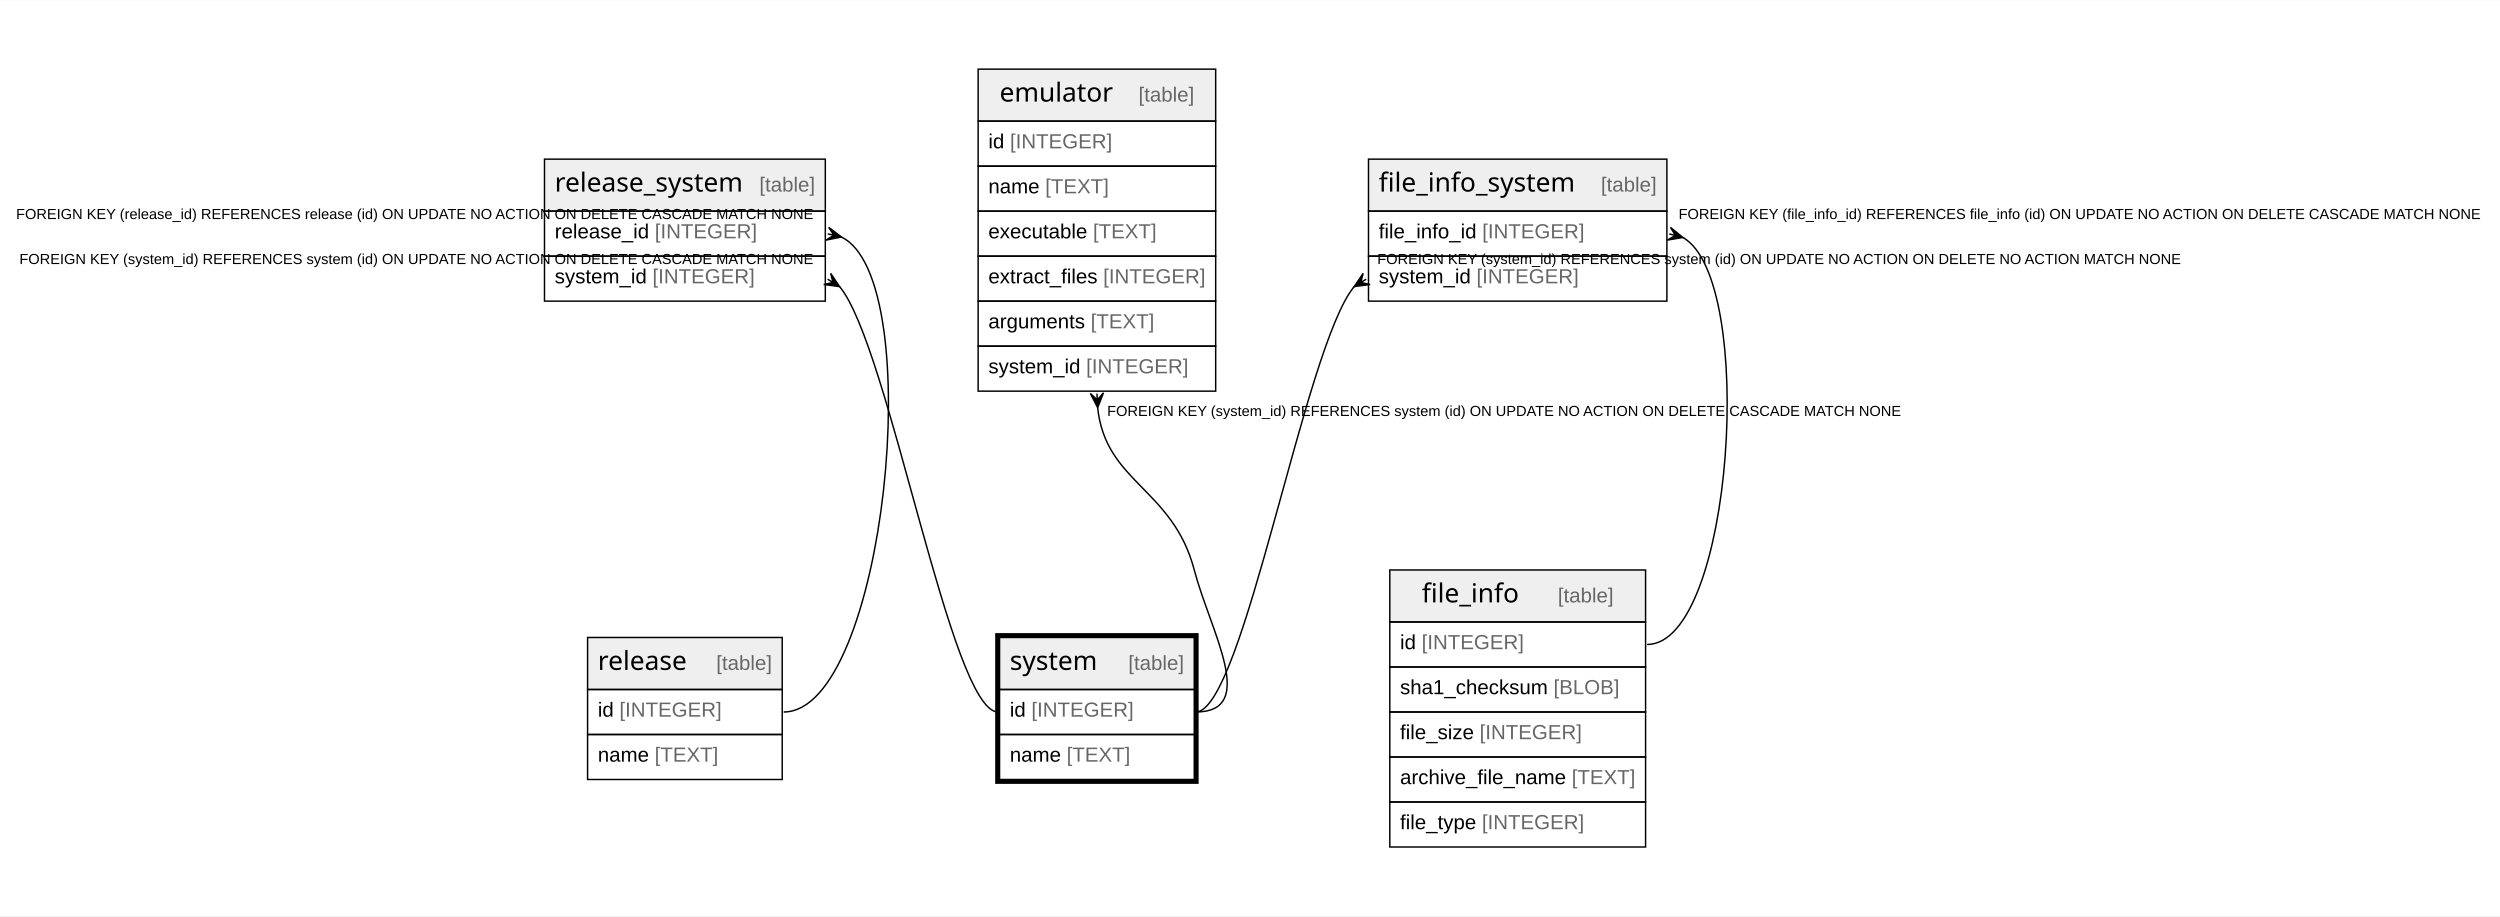
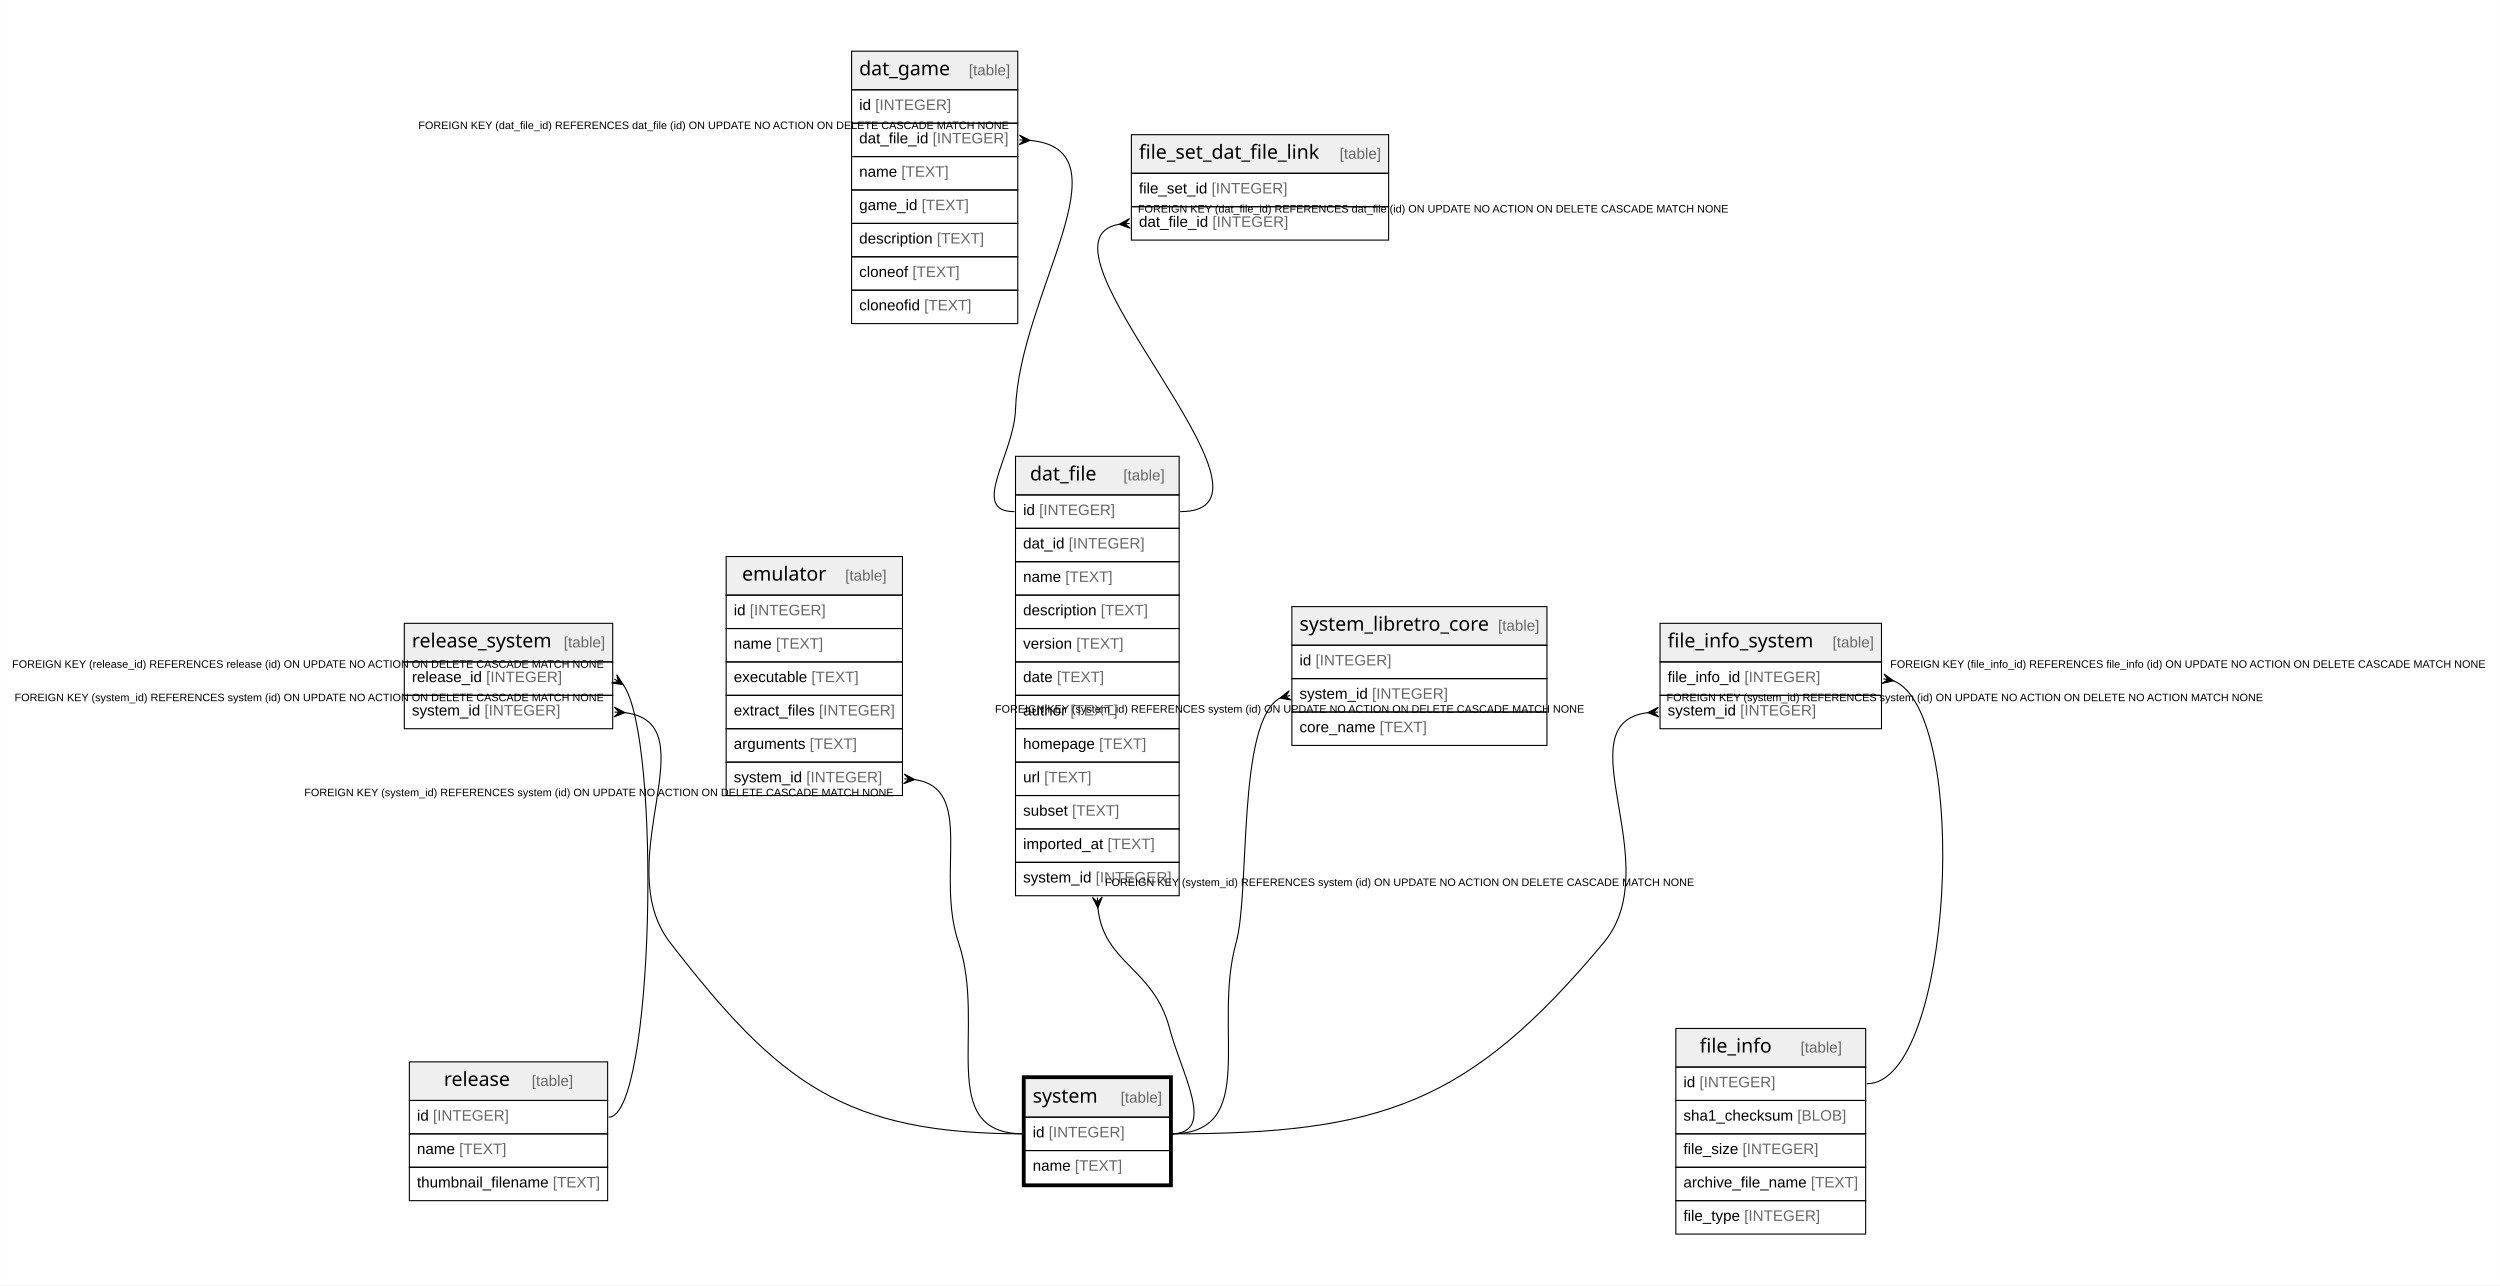
- <svg xmlns="http://www.w3.org/2000/svg" width="1711pt" height="627pt" viewBox="0.00 0.00 1711.11 626.80">
-   <g id="graph0" class="graph" transform="scale(1 1) rotate(0) translate(4 622.8)">
-     <polygon fill="white" stroke="none" points="-4,4 -4,-622.8 1707.11,-622.8 1707.11,4 -4,4" />
+ <svg xmlns="http://www.w3.org/2000/svg" width="2305pt" height="1185pt" viewBox="0.00 0.00 2305.11 1185.20">
+   <g id="graph0" class="graph" transform="scale(1 1) rotate(0) translate(4 1181.2)">
+     <polygon fill="white" stroke="none" points="-4,4 -4,-1181.2 2301.11,-1181.2 2301.11,4 -4,4" />
    <g id="node1" class="node">
-       <polygon fill="#efefef" stroke="none" points="680.15,-151 680.15,-186.6 813.4,-186.6 813.4,-151 680.15,-151" />
-       <polygon fill="none" stroke="black" points="680.15,-151 680.15,-186.6 813.4,-186.6 813.4,-151 680.15,-151" />
-       <text text-anchor="start" x="687.15" y="-164.4" font-family="Arial Bold" font-size="18.00">system</text>
-       <text text-anchor="start" x="737.15" y="-164.4" font-family="Arial" font-size="14.00">    </text>
-       <text text-anchor="start" x="768.26" y="-164.4" font-family="Arial" font-size="14.00" fill="#666666">[table]</text>
-       <polygon fill="none" stroke="black" points="680.15,-120.2 680.15,-151 813.4,-151 813.4,-120.2 680.15,-120.2" />
-       <text text-anchor="start" x="687.15" y="-132.4" font-family="Arial" font-size="14.00">id </text>
-       <text text-anchor="start" x="701.93" y="-132.4" font-family="Arial" font-size="14.00" fill="#666666">[INTEGER]</text>
-       <polygon fill="none" stroke="black" points="680.15,-89.4 680.15,-120.2 813.4,-120.2 813.4,-89.4 680.15,-89.4" />
-       <text text-anchor="start" x="687.15" y="-101.6" font-family="Arial" font-size="14.00">name </text>
-       <text text-anchor="start" x="726.06" y="-101.6" font-family="Arial" font-size="14.00" fill="#666666">[TEXT]</text>
-       <polygon fill="none" stroke="black" stroke-width="3" points="678.65,-87.9 678.65,-188.1 814.9,-188.1 814.9,-87.9 678.65,-87.9" />
+       <polygon fill="#efefef" stroke="none" points="941.15,-151 941.15,-186.6 1074.4,-186.6 1074.4,-151 941.15,-151" />
+       <polygon fill="none" stroke="black" points="941.15,-151 941.15,-186.6 1074.4,-186.6 1074.4,-151 941.15,-151" />
+       <text text-anchor="start" x="948.15" y="-164.4" font-family="Arial Bold" font-size="18.00">system</text>
+       <text text-anchor="start" x="998.15" y="-164.4" font-family="Arial" font-size="14.00">    </text>
+       <text text-anchor="start" x="1029.26" y="-164.4" font-family="Arial" font-size="14.00" fill="#666666">[table]</text>
+       <polygon fill="none" stroke="black" points="941.15,-120.2 941.15,-151 1074.4,-151 1074.4,-120.2 941.15,-120.2" />
+       <text text-anchor="start" x="948.15" y="-132.4" font-family="Arial" font-size="14.00">id </text>
+       <text text-anchor="start" x="962.93" y="-132.4" font-family="Arial" font-size="14.00" fill="#666666">[INTEGER]</text>
+       <polygon fill="none" stroke="black" points="941.15,-89.4 941.15,-120.2 1074.4,-120.2 1074.4,-89.4 941.15,-89.4" />
+       <text text-anchor="start" x="948.15" y="-101.6" font-family="Arial" font-size="14.00">name </text>
+       <text text-anchor="start" x="987.06" y="-101.6" font-family="Arial" font-size="14.00" fill="#666666">[TEXT]</text>
+       <polygon fill="none" stroke="black" stroke-width="3" points="939.65,-87.9 939.65,-188.1 1075.9,-188.1 1075.9,-87.9 939.65,-87.9" />
    </g>
    <g id="node2" class="node">
-       <polygon fill="#efefef" stroke="none" points="665.48,-540 665.48,-575.6 828.07,-575.6 828.07,-540 665.48,-540" />
-       <polygon fill="none" stroke="black" points="665.48,-540 665.48,-575.6 828.07,-575.6 828.07,-540 665.48,-540" />
-       <text text-anchor="start" x="680.16" y="-553.4" font-family="Arial Bold" font-size="18.00">emulator</text>
-       <text text-anchor="start" x="744.13" y="-553.4" font-family="Arial" font-size="14.00">    </text>
-       <text text-anchor="start" x="775.25" y="-553.4" font-family="Arial" font-size="14.00" fill="#666666">[table]</text>
+       <polygon fill="#efefef" stroke="none" points="665.48,-632.4 665.48,-668 828.07,-668 828.07,-632.4 665.48,-632.4" />
+       <polygon fill="none" stroke="black" points="665.48,-632.4 665.48,-668 828.07,-668 828.07,-632.4 665.48,-632.4" />
+       <text text-anchor="start" x="680.16" y="-645.8" font-family="Arial Bold" font-size="18.00">emulator</text>
+       <text text-anchor="start" x="744.13" y="-645.8" font-family="Arial" font-size="14.00">    </text>
+       <text text-anchor="start" x="775.25" y="-645.8" font-family="Arial" font-size="14.00" fill="#666666">[table]</text>
+       <polygon fill="none" stroke="black" points="665.48,-601.6 665.48,-632.4 828.07,-632.4 828.07,-601.6 665.48,-601.6" />
+       <text text-anchor="start" x="672.48" y="-613.8" font-family="Arial" font-size="14.00">id </text>
+       <text text-anchor="start" x="687.26" y="-613.8" font-family="Arial" font-size="14.00" fill="#666666">[INTEGER]</text>
+       <polygon fill="none" stroke="black" points="665.48,-570.8 665.48,-601.6 828.07,-601.6 828.07,-570.8 665.48,-570.8" />
+       <text text-anchor="start" x="672.48" y="-583" font-family="Arial" font-size="14.00">name </text>
+       <text text-anchor="start" x="711.39" y="-583" font-family="Arial" font-size="14.00" fill="#666666">[TEXT]</text>
+       <polygon fill="none" stroke="black" points="665.48,-540 665.48,-570.8 828.07,-570.8 828.07,-540 665.48,-540" />
+       <text text-anchor="start" x="672.48" y="-552.2" font-family="Arial" font-size="14.00">executable </text>
+       <text text-anchor="start" x="744.08" y="-552.2" font-family="Arial" font-size="14.00" fill="#666666">[TEXT]</text>
      <polygon fill="none" stroke="black" points="665.48,-509.2 665.48,-540 828.07,-540 828.07,-509.2 665.48,-509.2" />
-       <text text-anchor="start" x="672.48" y="-521.4" font-family="Arial" font-size="14.00">id </text>
-       <text text-anchor="start" x="687.26" y="-521.4" font-family="Arial" font-size="14.00" fill="#666666">[INTEGER]</text>
+       <text text-anchor="start" x="672.48" y="-521.4" font-family="Arial" font-size="14.00">extract_files </text>
+       <text text-anchor="start" x="751.06" y="-521.4" font-family="Arial" font-size="14.00" fill="#666666">[INTEGER]</text>
      <polygon fill="none" stroke="black" points="665.48,-478.4 665.48,-509.2 828.07,-509.2 828.07,-478.4 665.48,-478.4" />
-       <text text-anchor="start" x="672.48" y="-490.6" font-family="Arial" font-size="14.00">name </text>
-       <text text-anchor="start" x="711.39" y="-490.6" font-family="Arial" font-size="14.00" fill="#666666">[TEXT]</text>
+       <text text-anchor="start" x="672.48" y="-490.6" font-family="Arial" font-size="14.00">arguments </text>
+       <text text-anchor="start" x="742.51" y="-490.6" font-family="Arial" font-size="14.00" fill="#666666">[TEXT]</text>
      <polygon fill="none" stroke="black" points="665.48,-447.6 665.48,-478.4 828.07,-478.4 828.07,-447.6 665.48,-447.6" />
-       <text text-anchor="start" x="672.48" y="-459.8" font-family="Arial" font-size="14.00">executable </text>
-       <text text-anchor="start" x="744.08" y="-459.8" font-family="Arial" font-size="14.00" fill="#666666">[TEXT]</text>
-       <polygon fill="none" stroke="black" points="665.48,-416.8 665.48,-447.6 828.07,-447.6 828.07,-416.8 665.48,-416.8" />
-       <text text-anchor="start" x="672.48" y="-429" font-family="Arial" font-size="14.00">extract_files </text>
-       <text text-anchor="start" x="751.06" y="-429" font-family="Arial" font-size="14.00" fill="#666666">[INTEGER]</text>
-       <polygon fill="none" stroke="black" points="665.48,-386 665.48,-416.8 828.07,-416.8 828.07,-386 665.48,-386" />
-       <text text-anchor="start" x="672.48" y="-398.2" font-family="Arial" font-size="14.00">arguments </text>
-       <text text-anchor="start" x="742.51" y="-398.2" font-family="Arial" font-size="14.00" fill="#666666">[TEXT]</text>
-       <polygon fill="none" stroke="black" points="665.48,-355.2 665.48,-386 828.07,-386 828.07,-355.2 665.48,-355.2" />
-       <text text-anchor="start" x="672.48" y="-367.4" font-family="Arial" font-size="14.00">system_id </text>
-       <text text-anchor="start" x="739.39" y="-367.4" font-family="Arial" font-size="14.00" fill="#666666">[INTEGER]</text>
+       <text text-anchor="start" x="672.48" y="-459.8" font-family="Arial" font-size="14.00">system_id </text>
+       <text text-anchor="start" x="739.39" y="-459.8" font-family="Arial" font-size="14.00" fill="#666666">[INTEGER]</text>
    </g>
    <g id="edge1" class="edge">
-       <path fill="none" stroke="black" d="M747.28,-343.99C752.63,-292.41 798.72,-288.85 813.4,-232.8 824.35,-191.01 857.6,-135.6 814.4,-135.6" />
-       <polygon fill="black" stroke="black" points="747.29,-343.88 742.3,-353.64 747.02,-349.21 746.81,-353.53 746.81,-353.53 746.81,-353.53 747.02,-349.21 751.29,-354.09 747.29,-343.88" />
-       <text text-anchor="start" x="753.77" y="-338.2" font-family="Arial" font-size="10.00">FOREIGN KEY (system_id) REFERENCES system (id) ON UPDATE NO ACTION ON DELETE CASCADE MATCH NONE</text>
+       <path fill="none" stroke="black" d="M839.35,-462.31C895.53,-454.19 858.24,-375.51 879.77,-312 906.38,-233.52 857.28,-135.6 940.15,-135.6" />
+       <polygon fill="black" stroke="black" points="839.38,-462.31 829.1,-458.49 834.06,-462.67 829.74,-462.96 829.74,-462.96 829.74,-462.96 834.06,-462.67 829.7,-467.47 839.38,-462.31" />
+       <text text-anchor="start" x="276.45" y="-447" font-family="Arial" font-size="10.00">FOREIGN KEY (system_id) REFERENCES system (id) ON UPDATE NO ACTION ON DELETE CASCADE MATCH NONE</text>
    </g>
    <g id="node3" class="node">
-       <polygon fill="#efefef" stroke="none" points="368.67,-478.4 368.67,-514 560.88,-514 560.88,-478.4 368.67,-478.4" />
-       <polygon fill="none" stroke="black" points="368.67,-478.4 368.67,-514 560.88,-514 560.88,-478.4 368.67,-478.4" />
-       <text text-anchor="start" x="375.67" y="-491.8" font-family="Arial Bold" font-size="18.00">release_system</text>
-       <text text-anchor="start" x="484.63" y="-491.8" font-family="Arial" font-size="14.00">    </text>
-       <text text-anchor="start" x="515.74" y="-491.8" font-family="Arial" font-size="14.00" fill="#666666">[table]</text>
-       <polygon fill="none" stroke="black" points="368.67,-447.6 368.67,-478.4 560.88,-478.4 560.88,-447.6 368.67,-447.6" />
-       <text text-anchor="start" x="375.67" y="-459.8" font-family="Arial" font-size="14.00">release_id </text>
-       <text text-anchor="start" x="444.16" y="-459.8" font-family="Arial" font-size="14.00" fill="#666666">[INTEGER]</text>
-       <polygon fill="none" stroke="black" points="368.67,-416.8 368.67,-447.6 560.88,-447.6 560.88,-416.8 368.67,-416.8" />
-       <text text-anchor="start" x="375.67" y="-429" font-family="Arial" font-size="14.00">system_id </text>
-       <text text-anchor="start" x="442.58" y="-429" font-family="Arial" font-size="14.00" fill="#666666">[INTEGER]</text>
+       <polygon fill="#efefef" stroke="none" points="368.67,-570.8 368.67,-606.4 560.88,-606.4 560.88,-570.8 368.67,-570.8" />
+       <polygon fill="none" stroke="black" points="368.67,-570.8 368.67,-606.4 560.88,-606.4 560.88,-570.8 368.67,-570.8" />
+       <text text-anchor="start" x="375.67" y="-584.2" font-family="Arial Bold" font-size="18.00">release_system</text>
+       <text text-anchor="start" x="484.63" y="-584.2" font-family="Arial" font-size="14.00">    </text>
+       <text text-anchor="start" x="515.74" y="-584.2" font-family="Arial" font-size="14.00" fill="#666666">[table]</text>
+       <polygon fill="none" stroke="black" points="368.67,-540 368.67,-570.8 560.88,-570.8 560.88,-540 368.67,-540" />
+       <text text-anchor="start" x="375.67" y="-552.2" font-family="Arial" font-size="14.00">release_id </text>
+       <text text-anchor="start" x="444.16" y="-552.2" font-family="Arial" font-size="14.00" fill="#666666">[INTEGER]</text>
+       <polygon fill="none" stroke="black" points="368.67,-509.2 368.67,-540 560.88,-540 560.88,-509.2 368.67,-509.2" />
+       <text text-anchor="start" x="375.67" y="-521.4" font-family="Arial" font-size="14.00">system_id </text>
+       <text text-anchor="start" x="442.58" y="-521.4" font-family="Arial" font-size="14.00" fill="#666666">[INTEGER]</text>
    </g>
    <g id="edge2" class="edge">
-       <path fill="none" stroke="black" d="M570.59,-426.8C604.68,-386.6 646.55,-135.6 679.15,-135.6" />
-       <polygon fill="black" stroke="black" points="570.66,-426.75 559.79,-428.2 566.13,-429.57 562.45,-431.85 562.45,-431.85 562.45,-431.85 566.13,-429.57 564.54,-435.85 570.66,-426.75" />
-       <text text-anchor="start" x="9.26" y="-442.2" font-family="Arial" font-size="10.00">FOREIGN KEY (system_id) REFERENCES system (id) ON UPDATE NO ACTION ON DELETE CASCADE MATCH NONE</text>
+       <path fill="none" stroke="black" d="M571.89,-524.05C651.59,-514.62 556.55,-386.14 613.77,-312 714.52,-181.47 775.26,-135.6 940.15,-135.6" />
+       <polygon fill="black" stroke="black" points="572.2,-524.03 561.97,-520.09 566.87,-524.33 562.55,-524.56 562.55,-524.56 562.55,-524.56 566.87,-524.33 562.46,-529.07 572.2,-524.03" />
+       <text text-anchor="start" x="9.26" y="-534.6" font-family="Arial" font-size="10.00">FOREIGN KEY (system_id) REFERENCES system (id) ON UPDATE NO ACTION ON DELETE CASCADE MATCH NONE</text>
    </g>
    <g id="node4" class="node">
-       <polygon fill="#efefef" stroke="none" points="398.17,-151 398.17,-186.6 531.38,-186.6 531.38,-151 398.17,-151" />
-       <polygon fill="none" stroke="black" points="398.17,-151 398.17,-186.6 531.38,-186.6 531.38,-151 398.17,-151" />
-       <text text-anchor="start" x="405.17" y="-164.4" font-family="Arial Bold" font-size="18.00">release</text>
-       <text text-anchor="start" x="455.13" y="-164.4" font-family="Arial" font-size="14.00">    </text>
-       <text text-anchor="start" x="486.24" y="-164.4" font-family="Arial" font-size="14.00" fill="#666666">[table]</text>
-       <polygon fill="none" stroke="black" points="398.17,-120.2 398.17,-151 531.38,-151 531.38,-120.2 398.17,-120.2" />
-       <text text-anchor="start" x="405.17" y="-132.4" font-family="Arial" font-size="14.00">id </text>
-       <text text-anchor="start" x="419.95" y="-132.4" font-family="Arial" font-size="14.00" fill="#666666">[INTEGER]</text>
-       <polygon fill="none" stroke="black" points="398.17,-89.4 398.17,-120.2 531.38,-120.2 531.38,-89.4 398.17,-89.4" />
-       <text text-anchor="start" x="405.17" y="-101.6" font-family="Arial" font-size="14.00">name </text>
-       <text text-anchor="start" x="444.08" y="-101.6" font-family="Arial" font-size="14.00" fill="#666666">[TEXT]</text>
+       <polygon fill="#efefef" stroke="none" points="373.35,-166.4 373.35,-202 556.2,-202 556.2,-166.4 373.35,-166.4" />
+       <polygon fill="none" stroke="black" points="373.35,-166.4 373.35,-202 556.2,-202 556.2,-166.4 373.35,-166.4" />
+       <text text-anchor="start" x="405.17" y="-179.8" font-family="Arial Bold" font-size="18.00">release</text>
+       <text text-anchor="start" x="455.13" y="-179.8" font-family="Arial" font-size="14.00">    </text>
+       <text text-anchor="start" x="486.24" y="-179.8" font-family="Arial" font-size="14.00" fill="#666666">[table]</text>
+       <polygon fill="none" stroke="black" points="373.35,-135.6 373.35,-166.4 556.2,-166.4 556.2,-135.6 373.35,-135.6" />
+       <text text-anchor="start" x="380.35" y="-147.8" font-family="Arial" font-size="14.00">id </text>
+       <text text-anchor="start" x="395.13" y="-147.8" font-family="Arial" font-size="14.00" fill="#666666">[INTEGER]</text>
+       <polygon fill="none" stroke="black" points="373.35,-104.8 373.35,-135.6 556.2,-135.6 556.2,-104.8 373.35,-104.8" />
+       <text text-anchor="start" x="380.35" y="-117" font-family="Arial" font-size="14.00">name </text>
+       <text text-anchor="start" x="419.26" y="-117" font-family="Arial" font-size="14.00" fill="#666666">[TEXT]</text>
+       <polygon fill="none" stroke="black" points="373.35,-74 373.35,-104.8 556.2,-104.8 556.2,-74 373.35,-74" />
+       <text text-anchor="start" x="380.35" y="-86.2" font-family="Arial" font-size="14.00">thumbnail_filename </text>
+       <text text-anchor="start" x="505.64" y="-86.2" font-family="Arial" font-size="14.00" fill="#666666">[TEXT]</text>
    </g>
    <g id="edge3" class="edge">
-       <path fill="none" stroke="black" d="M571.85,-460.73C631.95,-431.81 601.86,-135.6 532.38,-135.6" />
-       <polygon fill="black" stroke="black" points="571.96,-460.71 561.21,-458.54 566.76,-461.89 562.53,-462.85 562.53,-462.85 562.53,-462.85 566.76,-461.89 563.2,-467.31 571.96,-460.71" />
-       <text text-anchor="start" x="7" y="-473" font-family="Arial" font-size="10.00">FOREIGN KEY (release_id) REFERENCES release (id) ON UPDATE NO ACTION ON DELETE CASCADE MATCH NONE</text>
+       <path fill="none" stroke="black" d="M570.4,-549.99C605.99,-502 599.07,-151 557.2,-151" />
+       <polygon fill="black" stroke="black" points="570.61,-549.86 559.75,-551.42 566.1,-552.72 562.45,-555.04 562.45,-555.04 562.45,-555.04 566.1,-552.72 564.58,-559.02 570.61,-549.86" />
+       <text text-anchor="start" x="7" y="-565.4" font-family="Arial" font-size="10.00">FOREIGN KEY (release_id) REFERENCES release (id) ON UPDATE NO ACTION ON DELETE CASCADE MATCH NONE</text>
    </g>
    <g id="node5" class="node">
-       <polygon fill="#efefef" stroke="none" points="932.66,-478.4 932.66,-514 1136.89,-514 1136.89,-478.4 932.66,-478.4" />
-       <polygon fill="none" stroke="black" points="932.66,-478.4 932.66,-514 1136.89,-514 1136.89,-478.4 932.66,-478.4" />
-       <text text-anchor="start" x="939.66" y="-491.8" font-family="Arial Bold" font-size="18.00">file_info_system</text>
-       <text text-anchor="start" x="1060.64" y="-491.8" font-family="Arial" font-size="14.00">    </text>
-       <text text-anchor="start" x="1091.75" y="-491.8" font-family="Arial" font-size="14.00" fill="#666666">[table]</text>
-       <polygon fill="none" stroke="black" points="932.66,-447.6 932.66,-478.4 1136.89,-478.4 1136.89,-447.6 932.66,-447.6" />
-       <text text-anchor="start" x="939.66" y="-459.8" font-family="Arial" font-size="14.00">file_info_id </text>
-       <text text-anchor="start" x="1010.48" y="-459.8" font-family="Arial" font-size="14.00" fill="#666666">[INTEGER]</text>
-       <polygon fill="none" stroke="black" points="932.66,-416.8 932.66,-447.6 1136.89,-447.6 1136.89,-416.8 932.66,-416.8" />
-       <text text-anchor="start" x="939.66" y="-429" font-family="Arial" font-size="14.00">system_id </text>
-       <text text-anchor="start" x="1006.57" y="-429" font-family="Arial" font-size="14.00" fill="#666666">[INTEGER]</text>
+       <polygon fill="#efefef" stroke="none" points="1526.66,-570.8 1526.66,-606.4 1730.89,-606.4 1730.89,-570.8 1526.66,-570.8" />
+       <polygon fill="none" stroke="black" points="1526.66,-570.8 1526.66,-606.4 1730.89,-606.4 1730.89,-570.8 1526.66,-570.8" />
+       <text text-anchor="start" x="1533.66" y="-584.2" font-family="Arial Bold" font-size="18.00">file_info_system</text>
+       <text text-anchor="start" x="1654.64" y="-584.2" font-family="Arial" font-size="14.00">    </text>
+       <text text-anchor="start" x="1685.75" y="-584.2" font-family="Arial" font-size="14.00" fill="#666666">[table]</text>
+       <polygon fill="none" stroke="black" points="1526.66,-540 1526.66,-570.8 1730.89,-570.8 1730.89,-540 1526.66,-540" />
+       <text text-anchor="start" x="1533.66" y="-552.2" font-family="Arial" font-size="14.00">file_info_id </text>
+       <text text-anchor="start" x="1604.48" y="-552.2" font-family="Arial" font-size="14.00" fill="#666666">[INTEGER]</text>
+       <polygon fill="none" stroke="black" points="1526.66,-509.2 1526.66,-540 1730.89,-540 1730.89,-509.2 1526.66,-509.2" />
+       <text text-anchor="start" x="1533.66" y="-521.4" font-family="Arial" font-size="14.00">system_id </text>
+       <text text-anchor="start" x="1600.57" y="-521.4" font-family="Arial" font-size="14.00" fill="#666666">[INTEGER]</text>
    </g>
    <g id="edge4" class="edge">
-       <path fill="none" stroke="black" d="M922.94,-426.8C888.86,-386.6 847,-135.6 814.4,-135.6" />
-       <polygon fill="black" stroke="black" points="922.87,-426.75 929,-435.85 927.41,-429.57 931.09,-431.85 931.09,-431.85 931.09,-431.85 927.41,-429.57 933.74,-428.2 922.87,-426.75" />
-       <text text-anchor="start" x="938.66" y="-442.2" font-family="Arial" font-size="10.00">FOREIGN KEY (system_id) REFERENCES system (id) ON UPDATE NO ACTION ON DELETE NO ACTION MATCH NONE</text>
+       <path fill="none" stroke="black" d="M1515.67,-524.04C1436.32,-514.45 1534.68,-383.86 1474.77,-312 1350.53,-162.95 1269.44,-135.6 1075.4,-135.6" />
+       <polygon fill="black" stroke="black" points="1515.34,-524.02 1525.07,-529.07 1520.66,-524.32 1524.99,-524.56 1524.99,-524.56 1524.99,-524.56 1520.66,-524.32 1525.57,-520.09 1515.34,-524.02" />
+       <text text-anchor="start" x="1532.66" y="-534.6" font-family="Arial" font-size="10.00">FOREIGN KEY (system_id) REFERENCES system (id) ON UPDATE NO ACTION ON DELETE NO ACTION MATCH NONE</text>
    </g>
    <g id="node6" class="node">
-       <polygon fill="#efefef" stroke="none" points="947.24,-197.2 947.24,-232.8 1122.31,-232.8 1122.31,-197.2 947.24,-197.2" />
-       <polygon fill="none" stroke="black" points="947.24,-197.2 947.24,-232.8 1122.31,-232.8 1122.31,-197.2 947.24,-197.2" />
-       <text text-anchor="start" x="969.16" y="-210.6" font-family="Arial Bold" font-size="18.00">file_info</text>
-       <text text-anchor="start" x="1031.14" y="-210.6" font-family="Arial" font-size="14.00">    </text>
-       <text text-anchor="start" x="1062.25" y="-210.6" font-family="Arial" font-size="14.00" fill="#666666">[table]</text>
-       <polygon fill="none" stroke="black" points="947.24,-166.4 947.24,-197.2 1122.31,-197.2 1122.31,-166.4 947.24,-166.4" />
-       <text text-anchor="start" x="954.24" y="-178.6" font-family="Arial" font-size="14.00">id </text>
-       <text text-anchor="start" x="969.03" y="-178.6" font-family="Arial" font-size="14.00" fill="#666666">[INTEGER]</text>
-       <polygon fill="none" stroke="black" points="947.24,-135.6 947.24,-166.4 1122.31,-166.4 1122.31,-135.6 947.24,-135.6" />
-       <text text-anchor="start" x="954.24" y="-147.8" font-family="Arial" font-size="14.00">sha1_checksum </text>
-       <text text-anchor="start" x="1059.29" y="-147.8" font-family="Arial" font-size="14.00" fill="#666666">[BLOB]</text>
-       <polygon fill="none" stroke="black" points="947.24,-104.8 947.24,-135.6 1122.31,-135.6 1122.31,-104.8 947.24,-104.8" />
-       <text text-anchor="start" x="954.24" y="-117" font-family="Arial" font-size="14.00">file_size </text>
-       <text text-anchor="start" x="1008.71" y="-117" font-family="Arial" font-size="14.00" fill="#666666">[INTEGER]</text>
-       <polygon fill="none" stroke="black" points="947.24,-74 947.24,-104.8 1122.31,-104.8 1122.31,-74 947.24,-74" />
-       <text text-anchor="start" x="954.24" y="-86.2" font-family="Arial" font-size="14.00">archive_file_name </text>
-       <text text-anchor="start" x="1071.75" y="-86.2" font-family="Arial" font-size="14.00" fill="#666666">[TEXT]</text>
-       <polygon fill="none" stroke="black" points="947.24,-43.2 947.24,-74 1122.31,-74 1122.31,-43.2 947.24,-43.2" />
-       <text text-anchor="start" x="954.24" y="-55.4" font-family="Arial" font-size="14.00">file_type </text>
-       <text text-anchor="start" x="1010.27" y="-55.4" font-family="Arial" font-size="14.00" fill="#666666">[INTEGER]</text>
+       <polygon fill="#efefef" stroke="none" points="1541.24,-197.2 1541.24,-232.8 1716.31,-232.8 1716.31,-197.2 1541.24,-197.2" />
+       <polygon fill="none" stroke="black" points="1541.24,-197.2 1541.24,-232.8 1716.31,-232.8 1716.31,-197.2 1541.24,-197.2" />
+       <text text-anchor="start" x="1563.16" y="-210.6" font-family="Arial Bold" font-size="18.00">file_info</text>
+       <text text-anchor="start" x="1625.14" y="-210.6" font-family="Arial" font-size="14.00">    </text>
+       <text text-anchor="start" x="1656.25" y="-210.6" font-family="Arial" font-size="14.00" fill="#666666">[table]</text>
+       <polygon fill="none" stroke="black" points="1541.24,-166.4 1541.24,-197.2 1716.31,-197.2 1716.31,-166.4 1541.24,-166.4" />
+       <text text-anchor="start" x="1548.24" y="-178.6" font-family="Arial" font-size="14.00">id </text>
+       <text text-anchor="start" x="1563.03" y="-178.6" font-family="Arial" font-size="14.00" fill="#666666">[INTEGER]</text>
+       <polygon fill="none" stroke="black" points="1541.24,-135.6 1541.24,-166.4 1716.31,-166.4 1716.31,-135.6 1541.24,-135.6" />
+       <text text-anchor="start" x="1548.24" y="-147.8" font-family="Arial" font-size="14.00">sha1_checksum </text>
+       <text text-anchor="start" x="1653.29" y="-147.8" font-family="Arial" font-size="14.00" fill="#666666">[BLOB]</text>
+       <polygon fill="none" stroke="black" points="1541.24,-104.8 1541.24,-135.6 1716.31,-135.6 1716.31,-104.8 1541.24,-104.8" />
+       <text text-anchor="start" x="1548.24" y="-117" font-family="Arial" font-size="14.00">file_size </text>
+       <text text-anchor="start" x="1602.71" y="-117" font-family="Arial" font-size="14.00" fill="#666666">[INTEGER]</text>
+       <polygon fill="none" stroke="black" points="1541.24,-74 1541.24,-104.8 1716.31,-104.8 1716.31,-74 1541.24,-74" />
+       <text text-anchor="start" x="1548.24" y="-86.2" font-family="Arial" font-size="14.00">archive_file_name </text>
+       <text text-anchor="start" x="1665.75" y="-86.2" font-family="Arial" font-size="14.00" fill="#666666">[TEXT]</text>
+       <polygon fill="none" stroke="black" points="1541.24,-43.2 1541.24,-74 1716.31,-74 1716.31,-43.2 1541.24,-43.2" />
+       <text text-anchor="start" x="1548.24" y="-55.4" font-family="Arial" font-size="14.00">file_type </text>
+       <text text-anchor="start" x="1604.27" y="-55.4" font-family="Arial" font-size="14.00" fill="#666666">[INTEGER]</text>
    </g>
    <g id="edge5" class="edge">
-       <path fill="none" stroke="black" d="M1147.79,-460.4C1198.66,-432.05 1182.34,-181.8 1123.31,-181.8" />
-       <polygon fill="black" stroke="black" points="1147.89,-460.37 1137.07,-458.56 1142.73,-461.73 1138.54,-462.83 1138.54,-462.83 1138.54,-462.83 1142.73,-461.73 1139.36,-467.27 1147.89,-460.37" />
-       <text text-anchor="start" x="1144.89" y="-473" font-family="Arial" font-size="10.00">FOREIGN KEY (file_info_id) REFERENCES file_info (id) ON UPDATE NO ACTION ON DELETE CASCADE MATCH NONE</text>
+       <path fill="none" stroke="black" d="M1742.06,-553.39C1813.6,-523.98 1796.82,-181.8 1717.31,-181.8" />
+       <polygon fill="black" stroke="black" points="1742.03,-553.4 1731.35,-550.92 1736.8,-554.43 1732.55,-555.27 1732.55,-555.27 1732.55,-555.27 1736.8,-554.43 1733.09,-559.75 1742.03,-553.4" />
+       <text text-anchor="start" x="1738.89" y="-565.4" font-family="Arial" font-size="10.00">FOREIGN KEY (file_info_id) REFERENCES file_info (id) ON UPDATE NO ACTION ON DELETE CASCADE MATCH NONE</text>
+     </g>
+     <g id="node7" class="node">
+       <polygon fill="#efefef" stroke="none" points="932.32,-724.8 932.32,-760.4 1083.23,-760.4 1083.23,-724.8 932.32,-724.8" />
+       <polygon fill="none" stroke="black" points="932.32,-724.8 932.32,-760.4 1083.23,-760.4 1083.23,-724.8 932.32,-724.8" />
+       <text text-anchor="start" x="945.66" y="-738.2" font-family="Arial Bold" font-size="18.00">dat_file</text>
+       <text text-anchor="start" x="1000.63" y="-738.2" font-family="Arial" font-size="14.00">    </text>
+       <text text-anchor="start" x="1031.75" y="-738.2" font-family="Arial" font-size="14.00" fill="#666666">[table]</text>
+       <polygon fill="none" stroke="black" points="932.32,-694 932.32,-724.8 1083.23,-724.8 1083.23,-694 932.32,-694" />
+       <text text-anchor="start" x="939.32" y="-706.2" font-family="Arial" font-size="14.00">id </text>
+       <text text-anchor="start" x="954.1" y="-706.2" font-family="Arial" font-size="14.00" fill="#666666">[INTEGER]</text>
+       <polygon fill="none" stroke="black" points="932.32,-663.2 932.32,-694 1083.23,-694 1083.23,-663.2 932.32,-663.2" />
+       <text text-anchor="start" x="939.32" y="-675.4" font-family="Arial" font-size="14.00">dat_id </text>
+       <text text-anchor="start" x="981.35" y="-675.4" font-family="Arial" font-size="14.00" fill="#666666">[INTEGER]</text>
+       <polygon fill="none" stroke="black" points="932.32,-632.4 932.32,-663.2 1083.23,-663.2 1083.23,-632.4 932.32,-632.4" />
+       <text text-anchor="start" x="939.32" y="-644.6" font-family="Arial" font-size="14.00">name </text>
+       <text text-anchor="start" x="978.23" y="-644.6" font-family="Arial" font-size="14.00" fill="#666666">[TEXT]</text>
+       <polygon fill="none" stroke="black" points="932.32,-601.6 932.32,-632.4 1083.23,-632.4 1083.23,-601.6 932.32,-601.6" />
+       <text text-anchor="start" x="939.32" y="-613.8" font-family="Arial" font-size="14.00">description </text>
+       <text text-anchor="start" x="1010.91" y="-613.8" font-family="Arial" font-size="14.00" fill="#666666">[TEXT]</text>
+       <polygon fill="none" stroke="black" points="932.32,-570.8 932.32,-601.6 1083.23,-601.6 1083.23,-570.8 932.32,-570.8" />
+       <text text-anchor="start" x="939.32" y="-583" font-family="Arial" font-size="14.00">version </text>
+       <text text-anchor="start" x="988.34" y="-583" font-family="Arial" font-size="14.00" fill="#666666">[TEXT]</text>
+       <polygon fill="none" stroke="black" points="932.32,-540 932.32,-570.8 1083.23,-570.8 1083.23,-540 932.32,-540" />
+       <text text-anchor="start" x="939.32" y="-552.2" font-family="Arial" font-size="14.00">date </text>
+       <text text-anchor="start" x="970.45" y="-552.2" font-family="Arial" font-size="14.00" fill="#666666">[TEXT]</text>
+       <polygon fill="none" stroke="black" points="932.32,-509.2 932.32,-540 1083.23,-540 1083.23,-509.2 932.32,-509.2" />
+       <text text-anchor="start" x="939.32" y="-521.4" font-family="Arial" font-size="14.00">author </text>
+       <text text-anchor="start" x="982.9" y="-521.4" font-family="Arial" font-size="14.00" fill="#666666">[TEXT]</text>
+       <polygon fill="none" stroke="black" points="932.32,-478.4 932.32,-509.2 1083.23,-509.2 1083.23,-478.4 932.32,-478.4" />
+       <text text-anchor="start" x="939.32" y="-490.6" font-family="Arial" font-size="14.00">homepage </text>
+       <text text-anchor="start" x="1009.37" y="-490.6" font-family="Arial" font-size="14.00" fill="#666666">[TEXT]</text>
+       <polygon fill="none" stroke="black" points="932.32,-447.6 932.32,-478.4 1083.23,-478.4 1083.23,-447.6 932.32,-447.6" />
+       <text text-anchor="start" x="939.32" y="-459.8" font-family="Arial" font-size="14.00">url </text>
+       <text text-anchor="start" x="958.76" y="-459.8" font-family="Arial" font-size="14.00" fill="#666666">[TEXT]</text>
+       <polygon fill="none" stroke="black" points="932.32,-416.8 932.32,-447.6 1083.23,-447.6 1083.23,-416.8 932.32,-416.8" />
+       <text text-anchor="start" x="939.32" y="-429" font-family="Arial" font-size="14.00">subset </text>
+       <text text-anchor="start" x="984.45" y="-429" font-family="Arial" font-size="14.00" fill="#666666">[TEXT]</text>
+       <polygon fill="none" stroke="black" points="932.32,-386 932.32,-416.8 1083.23,-416.8 1083.23,-386 932.32,-386" />
+       <text text-anchor="start" x="939.32" y="-398.2" font-family="Arial" font-size="14.00">imported_at </text>
+       <text text-anchor="start" x="1017.14" y="-398.2" font-family="Arial" font-size="14.00" fill="#666666">[TEXT]</text>
+       <polygon fill="none" stroke="black" points="932.32,-355.2 932.32,-386 1083.23,-386 1083.23,-355.2 932.32,-355.2" />
+       <text text-anchor="start" x="939.32" y="-367.4" font-family="Arial" font-size="14.00">system_id </text>
+       <text text-anchor="start" x="1006.23" y="-367.4" font-family="Arial" font-size="14.00" fill="#666666">[INTEGER]</text>
+     </g>
+     <g id="edge6" class="edge">
+       <path fill="none" stroke="black" d="M1008.28,-343.99C1013.63,-292.41 1059.72,-288.85 1074.4,-232.8 1085.35,-191.01 1118.6,-135.6 1075.4,-135.6" />
+       <polygon fill="black" stroke="black" points="1008.29,-343.88 1003.3,-353.64 1008.02,-349.21 1007.81,-353.53 1007.81,-353.53 1007.81,-353.53 1008.02,-349.21 1012.29,-354.09 1008.29,-343.88" />
+       <text text-anchor="start" x="1014.77" y="-364.2" font-family="Arial" font-size="10.00">FOREIGN KEY (system_id) REFERENCES system (id) ON UPDATE NO ACTION ON DELETE CASCADE MATCH NONE</text>
+     </g>
+     <g id="node8" class="node">
+       <polygon fill="#efefef" stroke="none" points="781.16,-1098.4 781.16,-1134 934.39,-1134 934.39,-1098.4 781.16,-1098.4" />
+       <polygon fill="none" stroke="black" points="781.16,-1098.4 781.16,-1134 934.39,-1134 934.39,-1098.4 781.16,-1098.4" />
+       <text text-anchor="start" x="788.16" y="-1111.8" font-family="Arial Bold" font-size="18.00">dat_game</text>
+       <text text-anchor="start" x="858.13" y="-1111.8" font-family="Arial" font-size="14.00">    </text>
+       <text text-anchor="start" x="889.25" y="-1111.8" font-family="Arial" font-size="14.00" fill="#666666">[table]</text>
+       <polygon fill="none" stroke="black" points="781.16,-1067.6 781.16,-1098.4 934.39,-1098.4 934.39,-1067.6 781.16,-1067.6" />
+       <text text-anchor="start" x="788.16" y="-1079.8" font-family="Arial" font-size="14.00">id </text>
+       <text text-anchor="start" x="802.95" y="-1079.8" font-family="Arial" font-size="14.00" fill="#666666">[INTEGER]</text>
+       <polygon fill="none" stroke="black" points="781.16,-1036.8 781.16,-1067.6 934.39,-1067.6 934.39,-1036.8 781.16,-1036.8" />
+       <text text-anchor="start" x="788.16" y="-1049" font-family="Arial" font-size="14.00">dat_file_id </text>
+       <text text-anchor="start" x="855.88" y="-1049" font-family="Arial" font-size="14.00" fill="#666666">[INTEGER]</text>
+       <polygon fill="none" stroke="black" points="781.16,-1006 781.16,-1036.8 934.39,-1036.8 934.39,-1006 781.16,-1006" />
+       <text text-anchor="start" x="788.16" y="-1018.2" font-family="Arial" font-size="14.00">name </text>
+       <text text-anchor="start" x="827.07" y="-1018.2" font-family="Arial" font-size="14.00" fill="#666666">[TEXT]</text>
+       <polygon fill="none" stroke="black" points="781.16,-975.2 781.16,-1006 934.39,-1006 934.39,-975.2 781.16,-975.2" />
+       <text text-anchor="start" x="788.16" y="-987.4" font-family="Arial" font-size="14.00">game_id </text>
+       <text text-anchor="start" x="845.75" y="-987.4" font-family="Arial" font-size="14.00" fill="#666666">[TEXT]</text>
+       <polygon fill="none" stroke="black" points="781.16,-944.4 781.16,-975.2 934.39,-975.2 934.39,-944.4 781.16,-944.4" />
+       <text text-anchor="start" x="788.16" y="-956.6" font-family="Arial" font-size="14.00">description </text>
+       <text text-anchor="start" x="859.75" y="-956.6" font-family="Arial" font-size="14.00" fill="#666666">[TEXT]</text>
+       <polygon fill="none" stroke="black" points="781.16,-913.6 781.16,-944.4 934.39,-944.4 934.39,-913.6 781.16,-913.6" />
+       <text text-anchor="start" x="788.16" y="-925.8" font-family="Arial" font-size="14.00">cloneof </text>
+       <text text-anchor="start" x="837.2" y="-925.8" font-family="Arial" font-size="14.00" fill="#666666">[TEXT]</text>
+       <polygon fill="none" stroke="black" points="781.16,-882.8 781.16,-913.6 934.39,-913.6 934.39,-882.8 781.16,-882.8" />
+       <text text-anchor="start" x="788.16" y="-895" font-family="Arial" font-size="14.00">cloneofid </text>
+       <text text-anchor="start" x="848.09" y="-895" font-family="Arial" font-size="14.00" fill="#666666">[TEXT]</text>
+     </g>
+     <g id="edge7" class="edge">
+       <path fill="none" stroke="black" d="M945.68,-1051.75C1038.71,-1043.06 935.95,-910.37 932.32,-803.6 930.89,-761.76 889.45,-709.4 931.32,-709.4" />
+       <polygon fill="black" stroke="black" points="945.71,-1051.75 935.52,-1047.69 940.38,-1051.98 936.06,-1052.17 936.06,-1052.17 936.06,-1052.17 940.38,-1051.98 935.92,-1056.68 945.71,-1051.75" />
+       <text text-anchor="start" x="381.61" y="-1062.2" font-family="Arial" font-size="10.00">FOREIGN KEY (dat_file_id) REFERENCES dat_file (id) ON UPDATE NO ACTION ON DELETE CASCADE MATCH NONE</text>
+     </g>
+     <g id="node9" class="node">
+       <polygon fill="#efefef" stroke="none" points="1039.17,-1021.4 1039.17,-1057 1276.38,-1057 1276.38,-1021.4 1039.17,-1021.4" />
+       <polygon fill="none" stroke="black" points="1039.17,-1021.4 1039.17,-1057 1276.38,-1057 1276.38,-1021.4 1039.17,-1021.4" />
+       <text text-anchor="start" x="1046.17" y="-1034.8" font-family="Arial Bold" font-size="18.00">file_set_dat_file_link</text>
+       <text text-anchor="start" x="1200.13" y="-1034.8" font-family="Arial" font-size="14.00">    </text>
+       <text text-anchor="start" x="1231.24" y="-1034.8" font-family="Arial" font-size="14.00" fill="#666666">[table]</text>
+       <polygon fill="none" stroke="black" points="1039.17,-990.6 1039.17,-1021.4 1276.38,-1021.4 1276.38,-990.6 1039.17,-990.6" />
+       <text text-anchor="start" x="1046.17" y="-1002.8" font-family="Arial" font-size="14.00">file_set_id </text>
+       <text text-anchor="start" x="1113.1" y="-1002.8" font-family="Arial" font-size="14.00" fill="#666666">[INTEGER]</text>
+       <polygon fill="none" stroke="black" points="1039.17,-959.8 1039.17,-990.6 1276.38,-990.6 1276.38,-959.8 1039.17,-959.8" />
+       <text text-anchor="start" x="1046.17" y="-972" font-family="Arial" font-size="14.00">dat_file_id </text>
+       <text text-anchor="start" x="1113.88" y="-972" font-family="Arial" font-size="14.00" fill="#666666">[INTEGER]</text>
+     </g>
+     <g id="edge8" class="edge">
+       <path fill="none" stroke="black" d="M1027.81,-974.39C936.28,-958.34 1200.26,-709.4 1084.23,-709.4" />
+       <polygon fill="black" stroke="black" points="1027.86,-974.39 1037.48,-979.66 1033.18,-974.81 1037.5,-975.15 1037.5,-975.15 1037.5,-975.15 1033.18,-974.81 1038.19,-970.69 1027.86,-974.39" />
+       <text text-anchor="start" x="1045.17" y="-985.2" font-family="Arial" font-size="10.00">FOREIGN KEY (dat_file_id) REFERENCES dat_file (id) ON UPDATE NO ACTION ON DELETE CASCADE MATCH NONE</text>
+     </g>
+     <g id="node10" class="node">
+       <polygon fill="#efefef" stroke="none" points="1187.17,-586.2 1187.17,-621.8 1422.38,-621.8 1422.38,-586.2 1187.17,-586.2" />
+       <polygon fill="none" stroke="black" points="1187.17,-586.2 1187.17,-621.8 1422.38,-621.8 1422.38,-586.2 1187.17,-586.2" />
+       <text text-anchor="start" x="1194.17" y="-599.6" font-family="Arial Bold" font-size="18.00">system_libretro_core</text>
+       <text text-anchor="start" x="1346.12" y="-599.6" font-family="Arial" font-size="14.00">    </text>
+       <text text-anchor="start" x="1377.24" y="-599.6" font-family="Arial" font-size="14.00" fill="#666666">[table]</text>
+       <polygon fill="none" stroke="black" points="1187.17,-555.4 1187.17,-586.2 1422.38,-586.2 1422.38,-555.4 1187.17,-555.4" />
+       <text text-anchor="start" x="1194.17" y="-567.6" font-family="Arial" font-size="14.00">id </text>
+       <text text-anchor="start" x="1208.96" y="-567.6" font-family="Arial" font-size="14.00" fill="#666666">[INTEGER]</text>
+       <polygon fill="none" stroke="black" points="1187.17,-524.6 1187.17,-555.4 1422.38,-555.4 1422.38,-524.6 1187.17,-524.6" />
+       <text text-anchor="start" x="1194.17" y="-536.8" font-family="Arial" font-size="14.00">system_id </text>
+       <text text-anchor="start" x="1261.08" y="-536.8" font-family="Arial" font-size="14.00" fill="#666666">[INTEGER]</text>
+       <polygon fill="none" stroke="black" points="1187.17,-493.8 1187.17,-524.6 1422.38,-524.6 1422.38,-493.8 1187.17,-493.8" />
+       <text text-anchor="start" x="1194.17" y="-506" font-family="Arial" font-size="14.00">core_name </text>
+       <text text-anchor="start" x="1268.1" y="-506" font-family="Arial" font-size="14.00" fill="#666666">[TEXT]</text>
+     </g>
+     <g id="edge9" class="edge">
+       <path fill="none" stroke="black" d="M1176.19,-537.47C1136.32,-515.6 1148.81,-358.45 1135.77,-312 1113.38,-232.22 1158.27,-135.6 1075.4,-135.6" />
+       <polygon fill="black" stroke="black" points="1176.15,-537.46 1184.74,-544.28 1181.32,-538.77 1185.52,-539.84 1185.52,-539.84 1185.52,-539.84 1181.32,-538.77 1186.95,-535.56 1176.15,-537.46" />
+       <text text-anchor="start" x="913.36" y="-524" font-family="Arial" font-size="10.00">FOREIGN KEY (system_id) REFERENCES system (id) ON UPDATE NO ACTION ON DELETE CASCADE MATCH NONE</text>
    </g>
  </g>
</svg>
